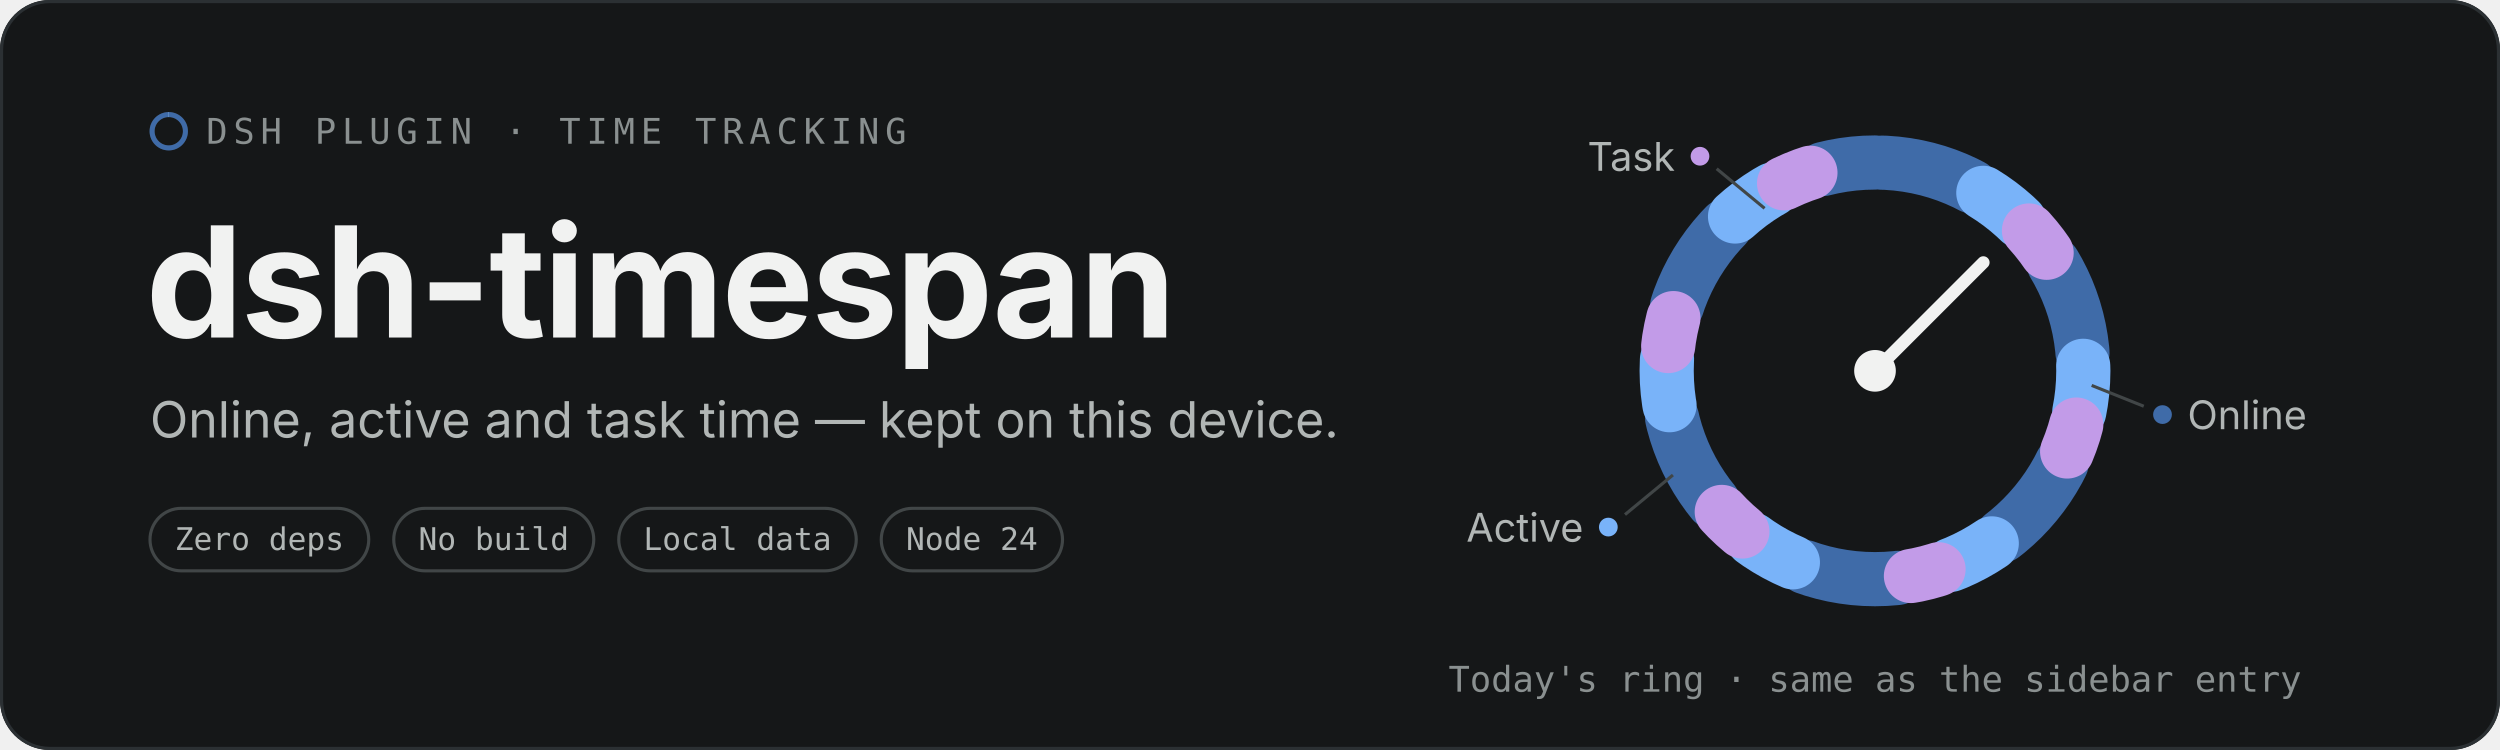
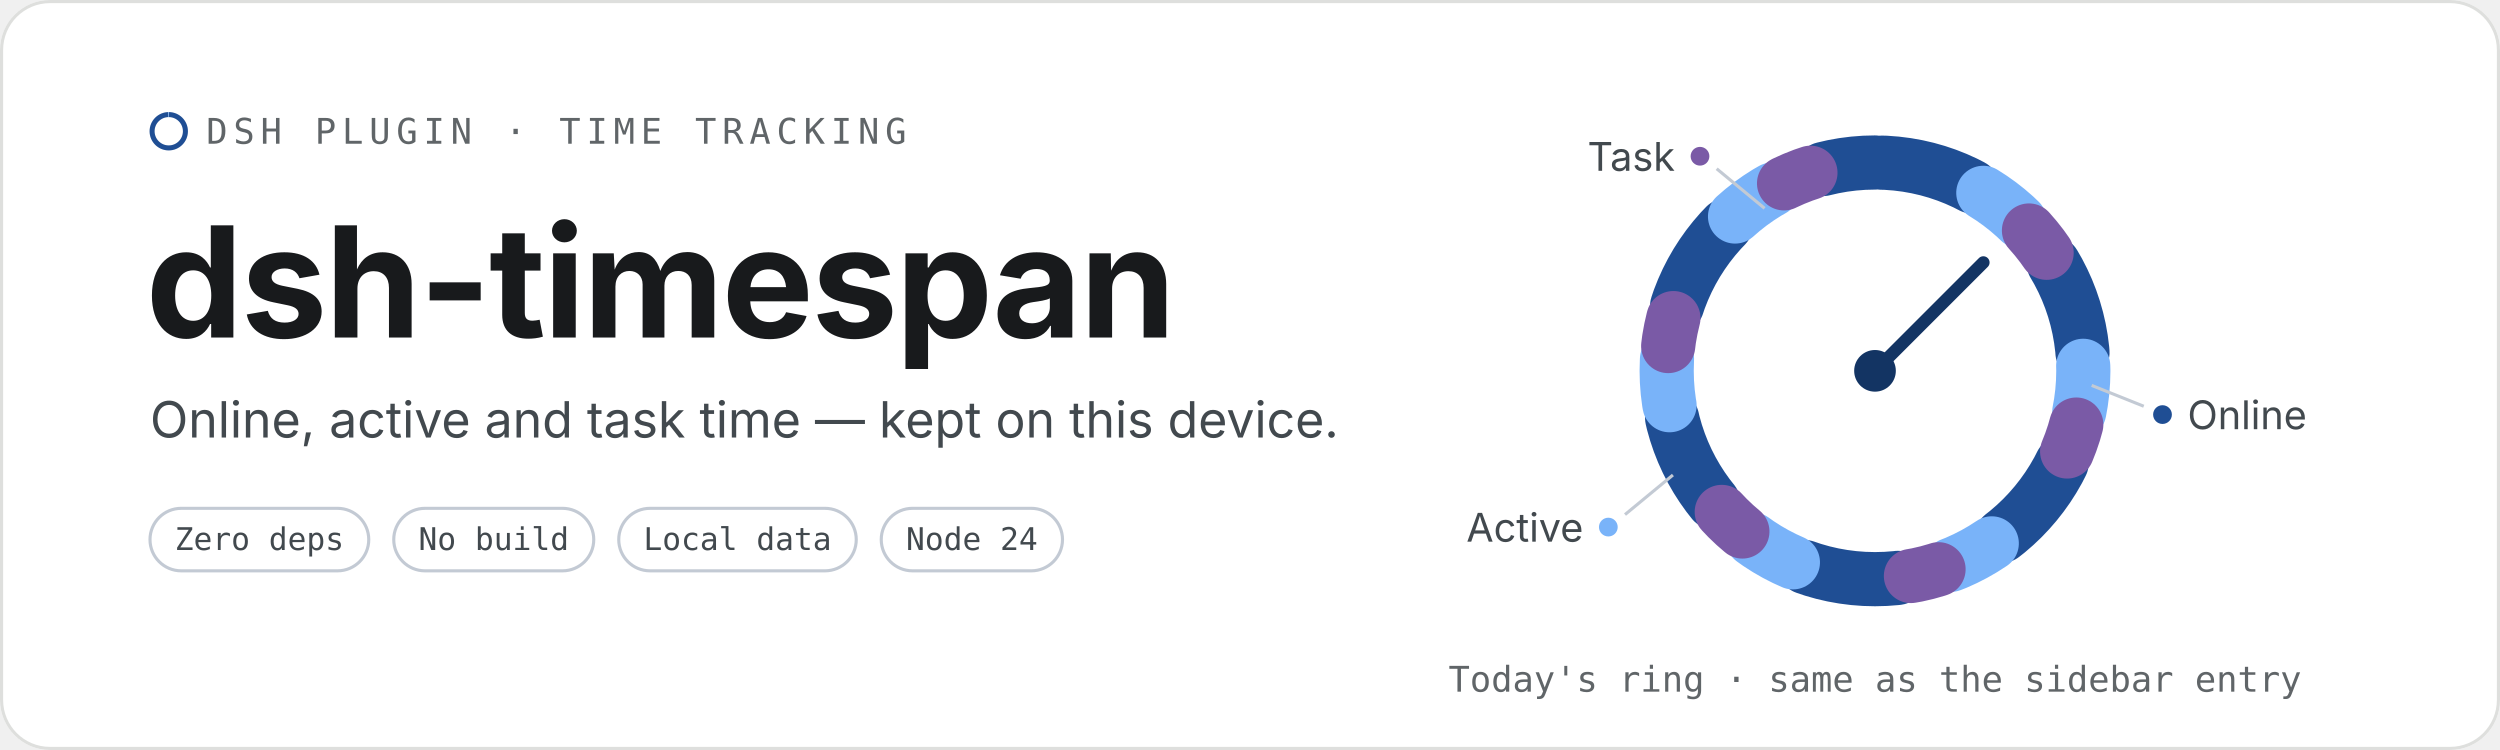
<svg xmlns="http://www.w3.org/2000/svg" width="1200" height="360" viewBox="0 0 1200 360" role="img" aria-labelledby="hero-title hero-desc">
-   <rect width="1200" height="360" rx="24" fill="#151718" />
-   <rect x="0.75" y="0.75" width="1198.5" height="358.5" rx="23.25" fill="none" stroke="#2b3033" stroke-width="1.5" />
+   <rect width="1200" height="360" rx="24" fill="#ffffff" />
+   <rect x="0.75" y="0.75" width="1198.5" height="358.5" rx="23.25" fill="none" stroke="#dedfdd" stroke-width="1.5" />
  <g id="title-block">
    <g transform="translate(72 54)">
-       <circle cx="9" cy="9" r="8" fill="none" stroke="#303435" stroke-width="2.4" />
+       <circle cx="9" cy="9" r="8" fill="none" stroke="#eaecee" stroke-width="2.4" />
      <g transform="rotate(-90 9 9)">
-         <circle cx="9" cy="9" r="8" fill="none" stroke="#3f6ba8" stroke-width="2.4" pathLength="100" stroke-dasharray="50 50" stroke-dashoffset="0" />
+         <circle cx="9" cy="9" r="8" fill="none" stroke="#1f4e94" stroke-width="2.4" pathLength="100" stroke-dasharray="50 50" stroke-dashoffset="0" />
        <circle cx="9" cy="9" r="8" fill="none" stroke="#79B3F9" stroke-width="2.4" pathLength="100" stroke-dasharray="30 70" stroke-dashoffset="-50" />
-         <circle cx="9" cy="9" r="8" fill="none" stroke="#C29BE8" stroke-width="2.4" pathLength="100" stroke-dasharray="20 80" stroke-dashoffset="-80" />
+         <circle cx="9" cy="9" r="8" fill="none" stroke="#7a5aa6" stroke-width="2.4" pathLength="100" stroke-dasharray="20 80" stroke-dashoffset="-80" />
      </g>
-       <text x="27" y="15" font-size="17" letter-spacing="2.8" fill="#8a9090" font-family="ui-monospace, 'Cascadia Mono', Consolas, 'SFMono-Regular', Menlo, monospace">DSH PLUGIN · TIME TRACKING</text>
+       <text x="27" y="15" font-size="17" letter-spacing="2.8" fill="#606568" font-family="ui-monospace, 'Cascadia Mono', Consolas, 'SFMono-Regular', Menlo, monospace">DSH PLUGIN · TIME TRACKING</text>
    </g>
-     <text x="70" y="162" font-size="74" font-weight="700" letter-spacing="-1" fill="#f1f2f1" font-family="-apple-system, BlinkMacSystemFont, 'Segoe UI', 'PingFang SC', 'Microsoft YaHei', sans-serif">dsh-timespan</text>
-     <text x="72" y="210" font-size="24" fill="#b1b6b5" font-family="-apple-system, BlinkMacSystemFont, 'Segoe UI', 'PingFang SC', 'Microsoft YaHei', sans-serif">Online, active and task time — kept on this device.</text>
-     <g id="meta-chips" font-size="15" fill="#b1b6b5" font-family="ui-monospace, 'Cascadia Mono', Consolas, 'SFMono-Regular', Menlo, monospace">
-       <rect x="72" y="244" width="105" height="30" rx="15" fill="none" stroke="#414647" stroke-width="1.5" />
+     <text x="70" y="162" font-size="74" font-weight="700" letter-spacing="-1" fill="#181a1c" font-family="-apple-system, BlinkMacSystemFont, 'Segoe UI', 'PingFang SC', 'Microsoft YaHei', sans-serif">dsh-timespan</text>
+     <text x="72" y="210" font-size="24" fill="#42494e" font-family="-apple-system, BlinkMacSystemFont, 'Segoe UI', 'PingFang SC', 'Microsoft YaHei', sans-serif">Online, active and task time — kept on this device.</text>
+     <g id="meta-chips" font-size="15" fill="#42494e" font-family="ui-monospace, 'Cascadia Mono', Consolas, 'SFMono-Regular', Menlo, monospace">
+       <rect x="72" y="244" width="105" height="30" rx="15" fill="none" stroke="#c3cad4" stroke-width="1.5" />
      <text x="124.5" y="264" text-anchor="middle">Zero deps</text>
-       <rect x="189" y="244" width="96" height="30" rx="15" fill="none" stroke="#414647" stroke-width="1.5" />
+       <rect x="189" y="244" width="96" height="30" rx="15" fill="none" stroke="#c3cad4" stroke-width="1.5" />
      <text x="237" y="264" text-anchor="middle">No build</text>
-       <rect x="297" y="244" width="114" height="30" rx="15" fill="none" stroke="#414647" stroke-width="1.5" />
+       <rect x="297" y="244" width="114" height="30" rx="15" fill="none" stroke="#c3cad4" stroke-width="1.5" />
      <text x="354" y="264" text-anchor="middle">Local data</text>
-       <rect x="423" y="244" width="87" height="30" rx="15" fill="none" stroke="#414647" stroke-width="1.5" />
+       <rect x="423" y="244" width="87" height="30" rx="15" fill="none" stroke="#c3cad4" stroke-width="1.5" />
      <text x="466.5" y="264" text-anchor="middle">Node 24</text>
    </g>
  </g>
  <g id="composite-ring">
    <g transform="rotate(-90 900 178)" stroke-linecap="round">
-       <circle cx="900" cy="178" r="100" fill="none" stroke="#3f6ba8" stroke-width="26" pathLength="100" stroke-dasharray="45.16 54.84" stroke-dashoffset="-3.17" />
+       <circle cx="900" cy="178" r="100" fill="none" stroke="#1f4e94" stroke-width="26" pathLength="100" stroke-dasharray="45.16 54.84" stroke-dashoffset="-3.17" />
      <circle cx="900" cy="178" r="100" fill="none" stroke="#79B3F9" stroke-width="26" pathLength="100" stroke-dasharray="22.16 77.84" stroke-dashoffset="-54.67" />
-       <circle cx="900" cy="178" r="100" fill="none" stroke="#C29BE8" stroke-width="26" pathLength="100" stroke-dasharray="13.66 86.34" stroke-dashoffset="-83.17" />
+       <circle cx="900" cy="178" r="100" fill="none" stroke="#7a5aa6" stroke-width="26" pathLength="100" stroke-dasharray="13.66 86.34" stroke-dashoffset="-83.17" />
    </g>
-     <path d="M900 178 952 126" fill="none" stroke="#f1f2f1" stroke-width="6" stroke-linecap="round" />
-     <circle cx="900" cy="178" r="10" fill="#f1f2f1" />
+     <path d="M900 178 952 126" fill="none" stroke="#133463" stroke-width="6" stroke-linecap="round" />
+     <circle cx="900" cy="178" r="10" fill="#133463" />
    <g font-family="-apple-system, BlinkMacSystemFont, 'Segoe UI', 'PingFang SC', 'Microsoft YaHei', sans-serif" font-size="19">
      <g id="label-online">
-         <path d="M1004 185 1029 195" stroke="#414647" stroke-width="1.5" fill="none" />
-         <circle cx="1038" cy="199" r="4.5" fill="#3f6ba8" />
-         <text x="1050" y="206" fill="#b1b6b5">Online</text>
+         <path d="M1004 185 1029 195" stroke="#c3cad4" stroke-width="1.5" fill="none" />
+         <circle cx="1038" cy="199" r="4.5" fill="#1f4e94" />
+         <text x="1050" y="206" fill="#42494e">Online</text>
      </g>
      <g id="label-active">
-         <path d="M803 228 780 247" stroke="#414647" stroke-width="1.5" fill="none" />
+         <path d="M803 228 780 247" stroke="#c3cad4" stroke-width="1.5" fill="none" />
        <circle cx="772" cy="253" r="4.5" fill="#79B3F9" />
-         <text x="760" y="260" text-anchor="end" fill="#b1b6b5">Active</text>
+         <text x="760" y="260" text-anchor="end" fill="#42494e">Active</text>
      </g>
      <g id="label-task">
-         <path d="M847 100 824 81" stroke="#414647" stroke-width="1.5" fill="none" />
-         <circle cx="816" cy="75" r="4.5" fill="#C29BE8" />
-         <text x="804" y="82" text-anchor="end" fill="#b1b6b5">Task</text>
+         <path d="M847 100 824 81" stroke="#c3cad4" stroke-width="1.5" fill="none" />
+         <circle cx="816" cy="75" r="4.5" fill="#7a5aa6" />
+         <text x="804" y="82" text-anchor="end" fill="#42494e">Task</text>
      </g>
    </g>
-     <text x="900" y="332" text-anchor="middle" font-family="ui-monospace, 'Cascadia Mono', Consolas, 'SFMono-Regular', Menlo, monospace" font-size="17" fill="#8a9090">Today's ring · same as the sidebar entry</text>
+     <text x="900" y="332" text-anchor="middle" font-family="ui-monospace, 'Cascadia Mono', Consolas, 'SFMono-Regular', Menlo, monospace" font-size="17" fill="#606568">Today's ring · same as the sidebar entry</text>
  </g>
</svg>
